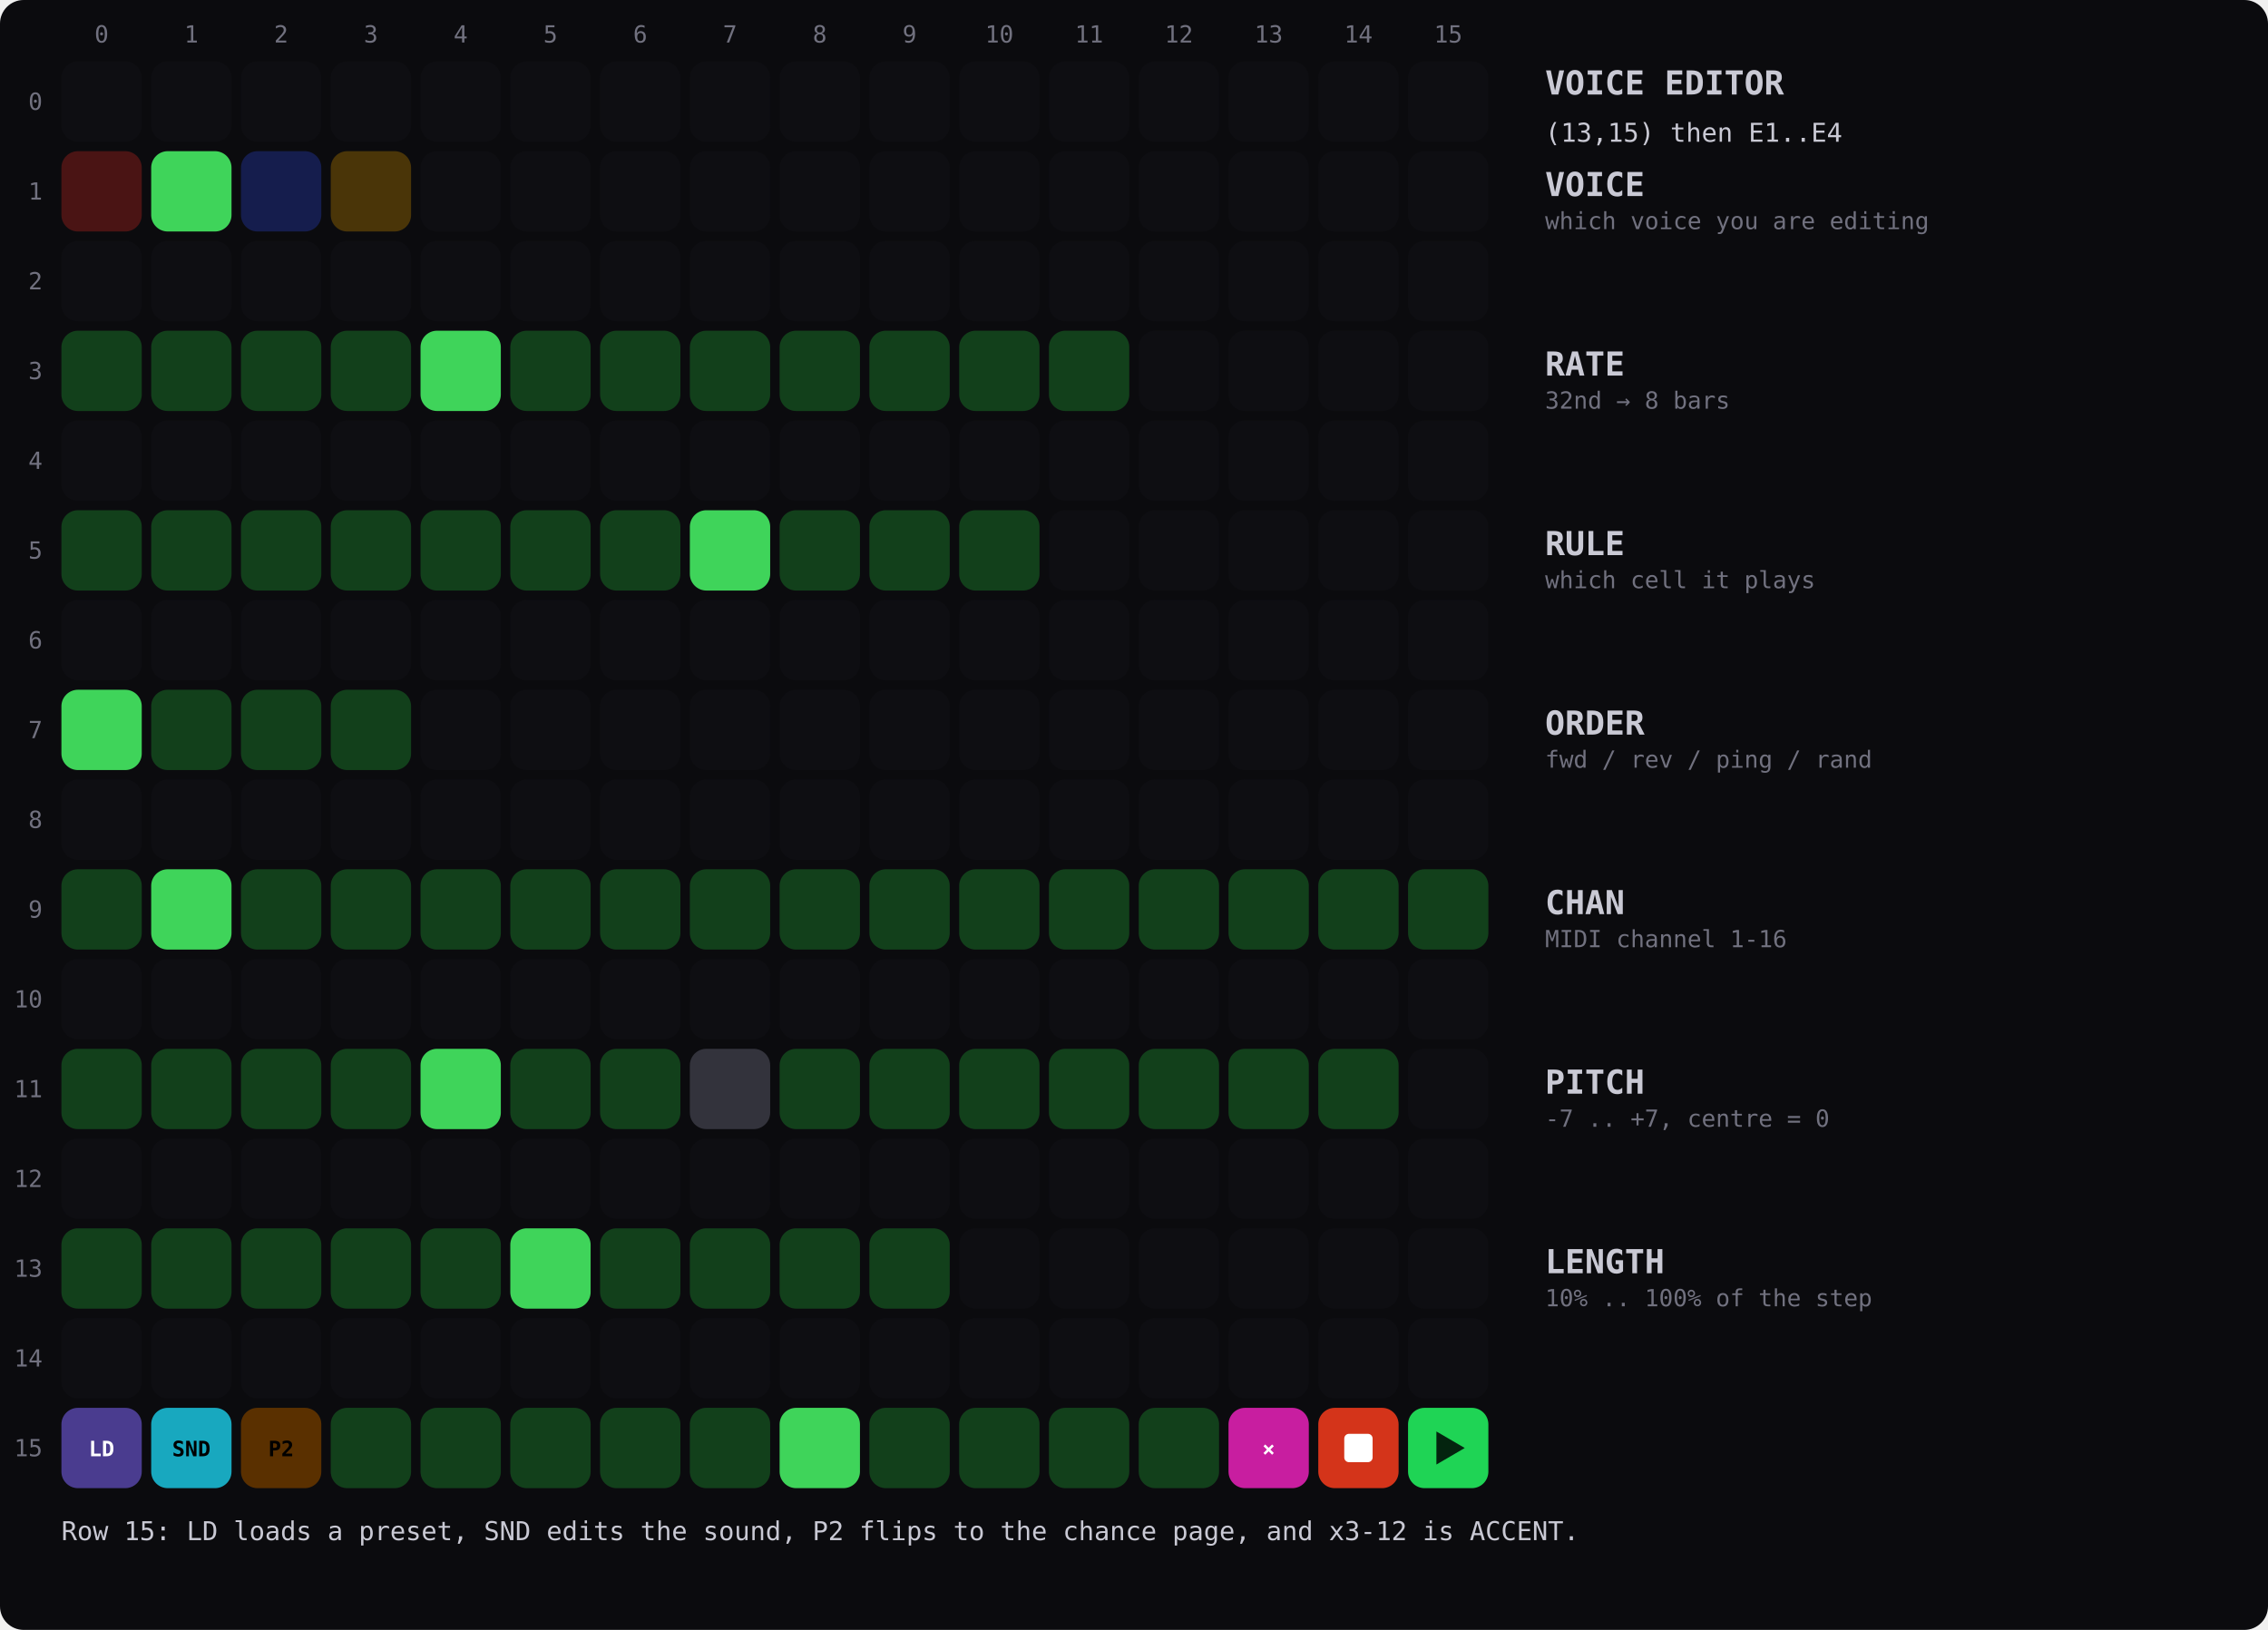
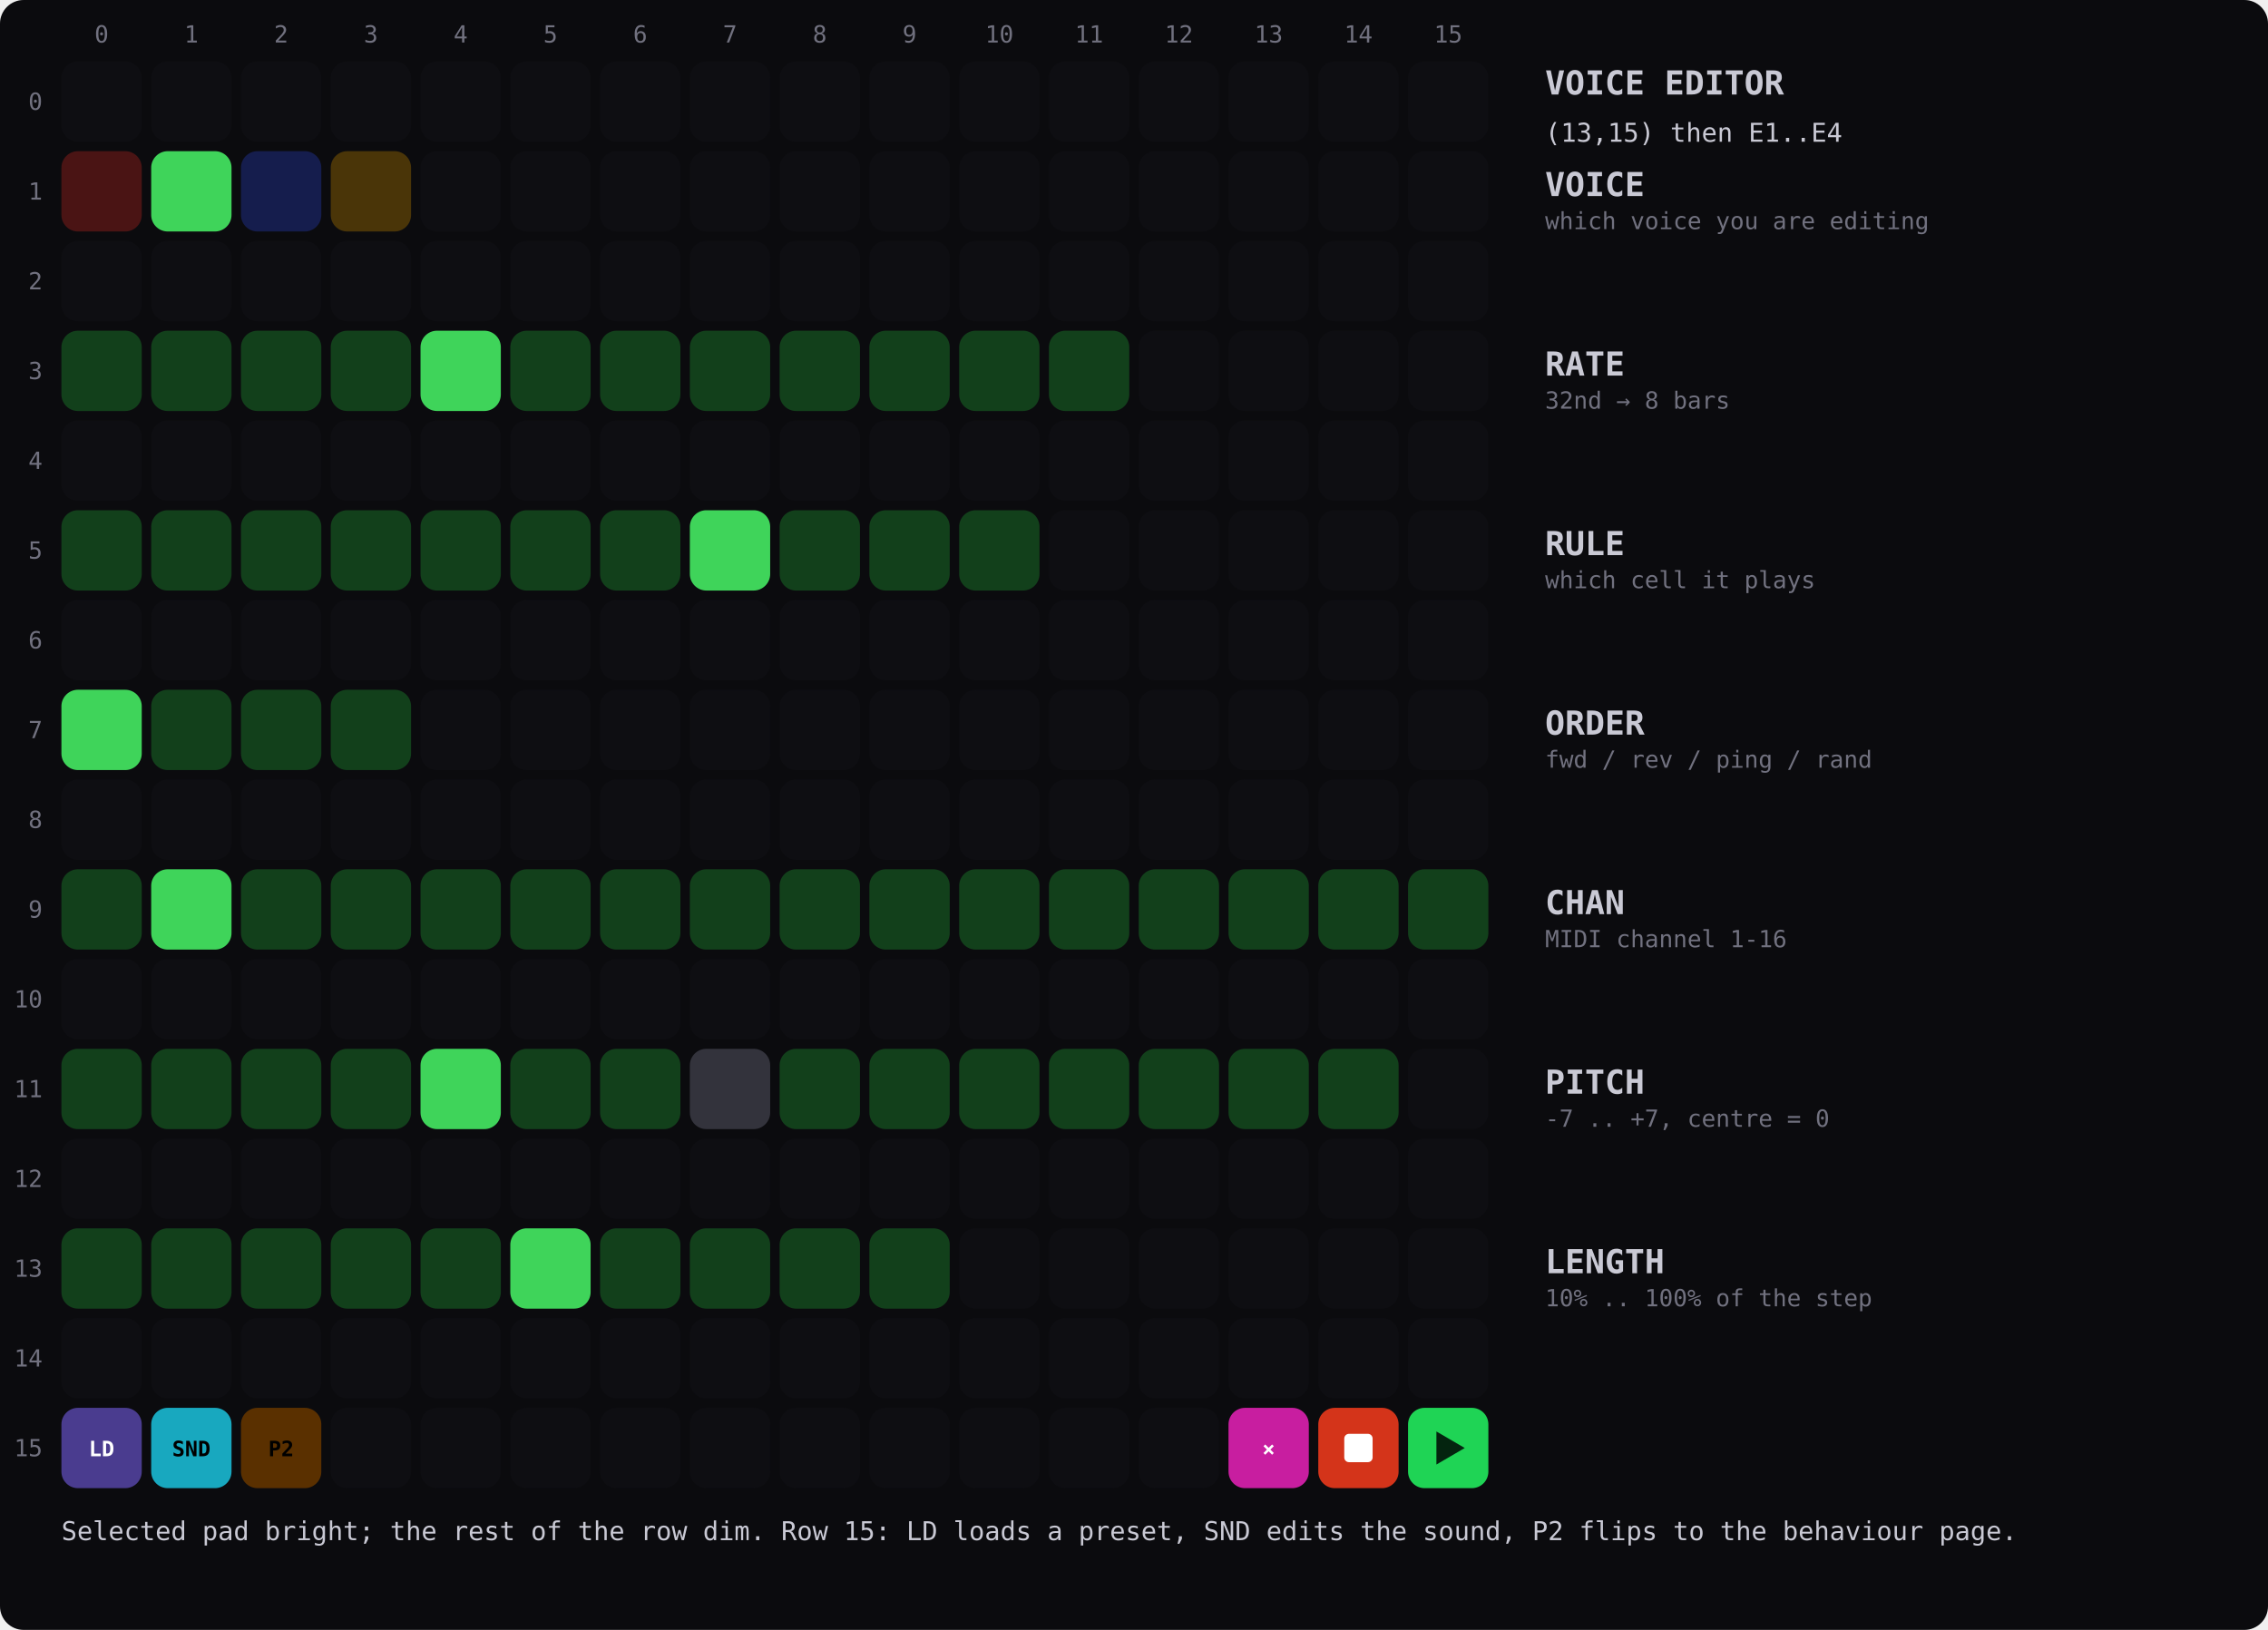
<svg xmlns="http://www.w3.org/2000/svg" width="960" height="690" viewBox="0 0 960 690" role="img" aria-label="plinky-life voice editor">
  <rect width="960" height="690" rx="10" fill="#0b0b0e" />
  <style>text{font-family:ui-monospace,SFMono-Regular,Menlo,Consolas,monospace}.t{font-size:11px;fill:#c9c9d4}.h{font-size:14px;font-weight:700;fill:#c9c9d4}.k{font-size:10px;fill:#71717f}.p{font-size:9px;font-weight:700}</style>
  <text class="k" x="43.0" y="18" text-anchor="middle">0</text>
  <text class="k" x="18" y="46.5" text-anchor="end">0</text>
  <text class="k" x="81.0" y="18" text-anchor="middle">1</text>
  <text class="k" x="18" y="84.5" text-anchor="end">1</text>
  <text class="k" x="119.0" y="18" text-anchor="middle">2</text>
  <text class="k" x="18" y="122.5" text-anchor="end">2</text>
  <text class="k" x="157.0" y="18" text-anchor="middle">3</text>
  <text class="k" x="18" y="160.5" text-anchor="end">3</text>
  <text class="k" x="195.0" y="18" text-anchor="middle">4</text>
  <text class="k" x="18" y="198.5" text-anchor="end">4</text>
  <text class="k" x="233.0" y="18" text-anchor="middle">5</text>
  <text class="k" x="18" y="236.5" text-anchor="end">5</text>
  <text class="k" x="271.0" y="18" text-anchor="middle">6</text>
  <text class="k" x="18" y="274.5" text-anchor="end">6</text>
  <text class="k" x="309.0" y="18" text-anchor="middle">7</text>
  <text class="k" x="18" y="312.5" text-anchor="end">7</text>
  <text class="k" x="347.0" y="18" text-anchor="middle">8</text>
  <text class="k" x="18" y="350.5" text-anchor="end">8</text>
  <text class="k" x="385.0" y="18" text-anchor="middle">9</text>
  <text class="k" x="18" y="388.5" text-anchor="end">9</text>
  <text class="k" x="423.0" y="18" text-anchor="middle">10</text>
  <text class="k" x="18" y="426.5" text-anchor="end">10</text>
  <text class="k" x="461.0" y="18" text-anchor="middle">11</text>
  <text class="k" x="18" y="464.5" text-anchor="end">11</text>
  <text class="k" x="499.0" y="18" text-anchor="middle">12</text>
  <text class="k" x="18" y="502.5" text-anchor="end">12</text>
  <text class="k" x="537.0" y="18" text-anchor="middle">13</text>
  <text class="k" x="18" y="540.5" text-anchor="end">13</text>
  <text class="k" x="575.0" y="18" text-anchor="middle">14</text>
  <text class="k" x="18" y="578.5" text-anchor="end">14</text>
  <text class="k" x="613.0" y="18" text-anchor="middle">15</text>
  <text class="k" x="18" y="616.5" text-anchor="end">15</text>
  <rect x="26" y="26" width="34" height="34" rx="7" fill="#0e0e12" />
  <rect x="64" y="26" width="34" height="34" rx="7" fill="#0e0e12" />
  <rect x="102" y="26" width="34" height="34" rx="7" fill="#0e0e12" />
  <rect x="140" y="26" width="34" height="34" rx="7" fill="#0e0e12" />
  <rect x="178" y="26" width="34" height="34" rx="7" fill="#0e0e12" />
  <rect x="216" y="26" width="34" height="34" rx="7" fill="#0e0e12" />
  <rect x="254" y="26" width="34" height="34" rx="7" fill="#0e0e12" />
  <rect x="292" y="26" width="34" height="34" rx="7" fill="#0e0e12" />
  <rect x="330" y="26" width="34" height="34" rx="7" fill="#0e0e12" />
  <rect x="368" y="26" width="34" height="34" rx="7" fill="#0e0e12" />
  <rect x="406" y="26" width="34" height="34" rx="7" fill="#0e0e12" />
  <rect x="444" y="26" width="34" height="34" rx="7" fill="#0e0e12" />
  <rect x="482" y="26" width="34" height="34" rx="7" fill="#0e0e12" />
  <rect x="520" y="26" width="34" height="34" rx="7" fill="#0e0e12" />
  <rect x="558" y="26" width="34" height="34" rx="7" fill="#0e0e12" />
  <rect x="596" y="26" width="34" height="34" rx="7" fill="#0e0e12" />
  <rect x="26" y="64" width="34" height="34" rx="7" fill="#4a1414" />
  <rect x="64" y="64" width="34" height="34" rx="7" fill="#3fd45a" />
  <rect x="102" y="64" width="34" height="34" rx="7" fill="#151d4d" />
  <rect x="140" y="64" width="34" height="34" rx="7" fill="#4a3508" />
  <rect x="178" y="64" width="34" height="34" rx="7" fill="#0e0e12" />
  <rect x="216" y="64" width="34" height="34" rx="7" fill="#0e0e12" />
  <rect x="254" y="64" width="34" height="34" rx="7" fill="#0e0e12" />
  <rect x="292" y="64" width="34" height="34" rx="7" fill="#0e0e12" />
  <rect x="330" y="64" width="34" height="34" rx="7" fill="#0e0e12" />
  <rect x="368" y="64" width="34" height="34" rx="7" fill="#0e0e12" />
  <rect x="406" y="64" width="34" height="34" rx="7" fill="#0e0e12" />
  <rect x="444" y="64" width="34" height="34" rx="7" fill="#0e0e12" />
  <rect x="482" y="64" width="34" height="34" rx="7" fill="#0e0e12" />
  <rect x="520" y="64" width="34" height="34" rx="7" fill="#0e0e12" />
  <rect x="558" y="64" width="34" height="34" rx="7" fill="#0e0e12" />
  <rect x="596" y="64" width="34" height="34" rx="7" fill="#0e0e12" />
  <rect x="26" y="102" width="34" height="34" rx="7" fill="#0e0e12" />
  <rect x="64" y="102" width="34" height="34" rx="7" fill="#0e0e12" />
  <rect x="102" y="102" width="34" height="34" rx="7" fill="#0e0e12" />
  <rect x="140" y="102" width="34" height="34" rx="7" fill="#0e0e12" />
  <rect x="178" y="102" width="34" height="34" rx="7" fill="#0e0e12" />
  <rect x="216" y="102" width="34" height="34" rx="7" fill="#0e0e12" />
  <rect x="254" y="102" width="34" height="34" rx="7" fill="#0e0e12" />
  <rect x="292" y="102" width="34" height="34" rx="7" fill="#0e0e12" />
  <rect x="330" y="102" width="34" height="34" rx="7" fill="#0e0e12" />
  <rect x="368" y="102" width="34" height="34" rx="7" fill="#0e0e12" />
  <rect x="406" y="102" width="34" height="34" rx="7" fill="#0e0e12" />
  <rect x="444" y="102" width="34" height="34" rx="7" fill="#0e0e12" />
  <rect x="482" y="102" width="34" height="34" rx="7" fill="#0e0e12" />
  <rect x="520" y="102" width="34" height="34" rx="7" fill="#0e0e12" />
  <rect x="558" y="102" width="34" height="34" rx="7" fill="#0e0e12" />
  <rect x="596" y="102" width="34" height="34" rx="7" fill="#0e0e12" />
  <rect x="26" y="140" width="34" height="34" rx="7" fill="#12401b" />
  <rect x="64" y="140" width="34" height="34" rx="7" fill="#12401b" />
  <rect x="102" y="140" width="34" height="34" rx="7" fill="#12401b" />
  <rect x="140" y="140" width="34" height="34" rx="7" fill="#12401b" />
  <rect x="178" y="140" width="34" height="34" rx="7" fill="#3fd45a" />
  <rect x="216" y="140" width="34" height="34" rx="7" fill="#12401b" />
  <rect x="254" y="140" width="34" height="34" rx="7" fill="#12401b" />
  <rect x="292" y="140" width="34" height="34" rx="7" fill="#12401b" />
  <rect x="330" y="140" width="34" height="34" rx="7" fill="#12401b" />
  <rect x="368" y="140" width="34" height="34" rx="7" fill="#12401b" />
  <rect x="406" y="140" width="34" height="34" rx="7" fill="#12401b" />
  <rect x="444" y="140" width="34" height="34" rx="7" fill="#12401b" />
  <rect x="482" y="140" width="34" height="34" rx="7" fill="#0e0e12" />
  <rect x="520" y="140" width="34" height="34" rx="7" fill="#0e0e12" />
  <rect x="558" y="140" width="34" height="34" rx="7" fill="#0e0e12" />
  <rect x="596" y="140" width="34" height="34" rx="7" fill="#0e0e12" />
  <rect x="26" y="178" width="34" height="34" rx="7" fill="#0e0e12" />
  <rect x="64" y="178" width="34" height="34" rx="7" fill="#0e0e12" />
  <rect x="102" y="178" width="34" height="34" rx="7" fill="#0e0e12" />
  <rect x="140" y="178" width="34" height="34" rx="7" fill="#0e0e12" />
  <rect x="178" y="178" width="34" height="34" rx="7" fill="#0e0e12" />
  <rect x="216" y="178" width="34" height="34" rx="7" fill="#0e0e12" />
  <rect x="254" y="178" width="34" height="34" rx="7" fill="#0e0e12" />
  <rect x="292" y="178" width="34" height="34" rx="7" fill="#0e0e12" />
  <rect x="330" y="178" width="34" height="34" rx="7" fill="#0e0e12" />
  <rect x="368" y="178" width="34" height="34" rx="7" fill="#0e0e12" />
  <rect x="406" y="178" width="34" height="34" rx="7" fill="#0e0e12" />
  <rect x="444" y="178" width="34" height="34" rx="7" fill="#0e0e12" />
  <rect x="482" y="178" width="34" height="34" rx="7" fill="#0e0e12" />
  <rect x="520" y="178" width="34" height="34" rx="7" fill="#0e0e12" />
  <rect x="558" y="178" width="34" height="34" rx="7" fill="#0e0e12" />
  <rect x="596" y="178" width="34" height="34" rx="7" fill="#0e0e12" />
  <rect x="26" y="216" width="34" height="34" rx="7" fill="#12401b" />
  <rect x="64" y="216" width="34" height="34" rx="7" fill="#12401b" />
  <rect x="102" y="216" width="34" height="34" rx="7" fill="#12401b" />
  <rect x="140" y="216" width="34" height="34" rx="7" fill="#12401b" />
  <rect x="178" y="216" width="34" height="34" rx="7" fill="#12401b" />
  <rect x="216" y="216" width="34" height="34" rx="7" fill="#12401b" />
  <rect x="254" y="216" width="34" height="34" rx="7" fill="#12401b" />
  <rect x="292" y="216" width="34" height="34" rx="7" fill="#3fd45a" />
  <rect x="330" y="216" width="34" height="34" rx="7" fill="#12401b" />
  <rect x="368" y="216" width="34" height="34" rx="7" fill="#12401b" />
  <rect x="406" y="216" width="34" height="34" rx="7" fill="#12401b" />
  <rect x="444" y="216" width="34" height="34" rx="7" fill="#0e0e12" />
  <rect x="482" y="216" width="34" height="34" rx="7" fill="#0e0e12" />
  <rect x="520" y="216" width="34" height="34" rx="7" fill="#0e0e12" />
  <rect x="558" y="216" width="34" height="34" rx="7" fill="#0e0e12" />
  <rect x="596" y="216" width="34" height="34" rx="7" fill="#0e0e12" />
  <rect x="26" y="254" width="34" height="34" rx="7" fill="#0e0e12" />
  <rect x="64" y="254" width="34" height="34" rx="7" fill="#0e0e12" />
  <rect x="102" y="254" width="34" height="34" rx="7" fill="#0e0e12" />
  <rect x="140" y="254" width="34" height="34" rx="7" fill="#0e0e12" />
  <rect x="178" y="254" width="34" height="34" rx="7" fill="#0e0e12" />
  <rect x="216" y="254" width="34" height="34" rx="7" fill="#0e0e12" />
  <rect x="254" y="254" width="34" height="34" rx="7" fill="#0e0e12" />
  <rect x="292" y="254" width="34" height="34" rx="7" fill="#0e0e12" />
  <rect x="330" y="254" width="34" height="34" rx="7" fill="#0e0e12" />
  <rect x="368" y="254" width="34" height="34" rx="7" fill="#0e0e12" />
  <rect x="406" y="254" width="34" height="34" rx="7" fill="#0e0e12" />
  <rect x="444" y="254" width="34" height="34" rx="7" fill="#0e0e12" />
  <rect x="482" y="254" width="34" height="34" rx="7" fill="#0e0e12" />
  <rect x="520" y="254" width="34" height="34" rx="7" fill="#0e0e12" />
  <rect x="558" y="254" width="34" height="34" rx="7" fill="#0e0e12" />
  <rect x="596" y="254" width="34" height="34" rx="7" fill="#0e0e12" />
  <rect x="26" y="292" width="34" height="34" rx="7" fill="#3fd45a" />
  <rect x="64" y="292" width="34" height="34" rx="7" fill="#12401b" />
  <rect x="102" y="292" width="34" height="34" rx="7" fill="#12401b" />
  <rect x="140" y="292" width="34" height="34" rx="7" fill="#12401b" />
  <rect x="178" y="292" width="34" height="34" rx="7" fill="#0e0e12" />
  <rect x="216" y="292" width="34" height="34" rx="7" fill="#0e0e12" />
  <rect x="254" y="292" width="34" height="34" rx="7" fill="#0e0e12" />
  <rect x="292" y="292" width="34" height="34" rx="7" fill="#0e0e12" />
  <rect x="330" y="292" width="34" height="34" rx="7" fill="#0e0e12" />
  <rect x="368" y="292" width="34" height="34" rx="7" fill="#0e0e12" />
  <rect x="406" y="292" width="34" height="34" rx="7" fill="#0e0e12" />
  <rect x="444" y="292" width="34" height="34" rx="7" fill="#0e0e12" />
  <rect x="482" y="292" width="34" height="34" rx="7" fill="#0e0e12" />
  <rect x="520" y="292" width="34" height="34" rx="7" fill="#0e0e12" />
  <rect x="558" y="292" width="34" height="34" rx="7" fill="#0e0e12" />
  <rect x="596" y="292" width="34" height="34" rx="7" fill="#0e0e12" />
  <rect x="26" y="330" width="34" height="34" rx="7" fill="#0e0e12" />
  <rect x="64" y="330" width="34" height="34" rx="7" fill="#0e0e12" />
  <rect x="102" y="330" width="34" height="34" rx="7" fill="#0e0e12" />
  <rect x="140" y="330" width="34" height="34" rx="7" fill="#0e0e12" />
  <rect x="178" y="330" width="34" height="34" rx="7" fill="#0e0e12" />
  <rect x="216" y="330" width="34" height="34" rx="7" fill="#0e0e12" />
  <rect x="254" y="330" width="34" height="34" rx="7" fill="#0e0e12" />
  <rect x="292" y="330" width="34" height="34" rx="7" fill="#0e0e12" />
  <rect x="330" y="330" width="34" height="34" rx="7" fill="#0e0e12" />
  <rect x="368" y="330" width="34" height="34" rx="7" fill="#0e0e12" />
  <rect x="406" y="330" width="34" height="34" rx="7" fill="#0e0e12" />
  <rect x="444" y="330" width="34" height="34" rx="7" fill="#0e0e12" />
  <rect x="482" y="330" width="34" height="34" rx="7" fill="#0e0e12" />
  <rect x="520" y="330" width="34" height="34" rx="7" fill="#0e0e12" />
  <rect x="558" y="330" width="34" height="34" rx="7" fill="#0e0e12" />
  <rect x="596" y="330" width="34" height="34" rx="7" fill="#0e0e12" />
  <rect x="26" y="368" width="34" height="34" rx="7" fill="#12401b" />
  <rect x="64" y="368" width="34" height="34" rx="7" fill="#3fd45a" />
  <rect x="102" y="368" width="34" height="34" rx="7" fill="#12401b" />
  <rect x="140" y="368" width="34" height="34" rx="7" fill="#12401b" />
  <rect x="178" y="368" width="34" height="34" rx="7" fill="#12401b" />
  <rect x="216" y="368" width="34" height="34" rx="7" fill="#12401b" />
  <rect x="254" y="368" width="34" height="34" rx="7" fill="#12401b" />
  <rect x="292" y="368" width="34" height="34" rx="7" fill="#12401b" />
  <rect x="330" y="368" width="34" height="34" rx="7" fill="#12401b" />
  <rect x="368" y="368" width="34" height="34" rx="7" fill="#12401b" />
  <rect x="406" y="368" width="34" height="34" rx="7" fill="#12401b" />
  <rect x="444" y="368" width="34" height="34" rx="7" fill="#12401b" />
  <rect x="482" y="368" width="34" height="34" rx="7" fill="#12401b" />
  <rect x="520" y="368" width="34" height="34" rx="7" fill="#12401b" />
  <rect x="558" y="368" width="34" height="34" rx="7" fill="#12401b" />
  <rect x="596" y="368" width="34" height="34" rx="7" fill="#12401b" />
  <rect x="26" y="406" width="34" height="34" rx="7" fill="#0e0e12" />
  <rect x="64" y="406" width="34" height="34" rx="7" fill="#0e0e12" />
  <rect x="102" y="406" width="34" height="34" rx="7" fill="#0e0e12" />
  <rect x="140" y="406" width="34" height="34" rx="7" fill="#0e0e12" />
  <rect x="178" y="406" width="34" height="34" rx="7" fill="#0e0e12" />
  <rect x="216" y="406" width="34" height="34" rx="7" fill="#0e0e12" />
  <rect x="254" y="406" width="34" height="34" rx="7" fill="#0e0e12" />
  <rect x="292" y="406" width="34" height="34" rx="7" fill="#0e0e12" />
  <rect x="330" y="406" width="34" height="34" rx="7" fill="#0e0e12" />
  <rect x="368" y="406" width="34" height="34" rx="7" fill="#0e0e12" />
  <rect x="406" y="406" width="34" height="34" rx="7" fill="#0e0e12" />
  <rect x="444" y="406" width="34" height="34" rx="7" fill="#0e0e12" />
  <rect x="482" y="406" width="34" height="34" rx="7" fill="#0e0e12" />
  <rect x="520" y="406" width="34" height="34" rx="7" fill="#0e0e12" />
  <rect x="558" y="406" width="34" height="34" rx="7" fill="#0e0e12" />
  <rect x="596" y="406" width="34" height="34" rx="7" fill="#0e0e12" />
  <rect x="26" y="444" width="34" height="34" rx="7" fill="#12401b" />
  <rect x="64" y="444" width="34" height="34" rx="7" fill="#12401b" />
  <rect x="102" y="444" width="34" height="34" rx="7" fill="#12401b" />
  <rect x="140" y="444" width="34" height="34" rx="7" fill="#12401b" />
  <rect x="178" y="444" width="34" height="34" rx="7" fill="#3fd45a" />
  <rect x="216" y="444" width="34" height="34" rx="7" fill="#12401b" />
  <rect x="254" y="444" width="34" height="34" rx="7" fill="#12401b" />
  <rect x="292" y="444" width="34" height="34" rx="7" fill="#33333c" />
  <rect x="330" y="444" width="34" height="34" rx="7" fill="#12401b" />
  <rect x="368" y="444" width="34" height="34" rx="7" fill="#12401b" />
  <rect x="406" y="444" width="34" height="34" rx="7" fill="#12401b" />
  <rect x="444" y="444" width="34" height="34" rx="7" fill="#12401b" />
  <rect x="482" y="444" width="34" height="34" rx="7" fill="#12401b" />
  <rect x="520" y="444" width="34" height="34" rx="7" fill="#12401b" />
  <rect x="558" y="444" width="34" height="34" rx="7" fill="#12401b" />
  <rect x="596" y="444" width="34" height="34" rx="7" fill="#0e0e12" />
  <rect x="26" y="482" width="34" height="34" rx="7" fill="#0e0e12" />
  <rect x="64" y="482" width="34" height="34" rx="7" fill="#0e0e12" />
  <rect x="102" y="482" width="34" height="34" rx="7" fill="#0e0e12" />
  <rect x="140" y="482" width="34" height="34" rx="7" fill="#0e0e12" />
  <rect x="178" y="482" width="34" height="34" rx="7" fill="#0e0e12" />
  <rect x="216" y="482" width="34" height="34" rx="7" fill="#0e0e12" />
  <rect x="254" y="482" width="34" height="34" rx="7" fill="#0e0e12" />
  <rect x="292" y="482" width="34" height="34" rx="7" fill="#0e0e12" />
  <rect x="330" y="482" width="34" height="34" rx="7" fill="#0e0e12" />
  <rect x="368" y="482" width="34" height="34" rx="7" fill="#0e0e12" />
  <rect x="406" y="482" width="34" height="34" rx="7" fill="#0e0e12" />
  <rect x="444" y="482" width="34" height="34" rx="7" fill="#0e0e12" />
  <rect x="482" y="482" width="34" height="34" rx="7" fill="#0e0e12" />
  <rect x="520" y="482" width="34" height="34" rx="7" fill="#0e0e12" />
  <rect x="558" y="482" width="34" height="34" rx="7" fill="#0e0e12" />
  <rect x="596" y="482" width="34" height="34" rx="7" fill="#0e0e12" />
  <rect x="26" y="520" width="34" height="34" rx="7" fill="#12401b" />
  <rect x="64" y="520" width="34" height="34" rx="7" fill="#12401b" />
  <rect x="102" y="520" width="34" height="34" rx="7" fill="#12401b" />
  <rect x="140" y="520" width="34" height="34" rx="7" fill="#12401b" />
  <rect x="178" y="520" width="34" height="34" rx="7" fill="#12401b" />
  <rect x="216" y="520" width="34" height="34" rx="7" fill="#3fd45a" />
  <rect x="254" y="520" width="34" height="34" rx="7" fill="#12401b" />
  <rect x="292" y="520" width="34" height="34" rx="7" fill="#12401b" />
  <rect x="330" y="520" width="34" height="34" rx="7" fill="#12401b" />
  <rect x="368" y="520" width="34" height="34" rx="7" fill="#12401b" />
  <rect x="406" y="520" width="34" height="34" rx="7" fill="#0e0e12" />
  <rect x="444" y="520" width="34" height="34" rx="7" fill="#0e0e12" />
  <rect x="482" y="520" width="34" height="34" rx="7" fill="#0e0e12" />
  <rect x="520" y="520" width="34" height="34" rx="7" fill="#0e0e12" />
  <rect x="558" y="520" width="34" height="34" rx="7" fill="#0e0e12" />
  <rect x="596" y="520" width="34" height="34" rx="7" fill="#0e0e12" />
  <rect x="26" y="558" width="34" height="34" rx="7" fill="#0e0e12" />
  <rect x="64" y="558" width="34" height="34" rx="7" fill="#0e0e12" />
  <rect x="102" y="558" width="34" height="34" rx="7" fill="#0e0e12" />
  <rect x="140" y="558" width="34" height="34" rx="7" fill="#0e0e12" />
  <rect x="178" y="558" width="34" height="34" rx="7" fill="#0e0e12" />
  <rect x="216" y="558" width="34" height="34" rx="7" fill="#0e0e12" />
  <rect x="254" y="558" width="34" height="34" rx="7" fill="#0e0e12" />
  <rect x="292" y="558" width="34" height="34" rx="7" fill="#0e0e12" />
  <rect x="330" y="558" width="34" height="34" rx="7" fill="#0e0e12" />
  <rect x="368" y="558" width="34" height="34" rx="7" fill="#0e0e12" />
  <rect x="406" y="558" width="34" height="34" rx="7" fill="#0e0e12" />
  <rect x="444" y="558" width="34" height="34" rx="7" fill="#0e0e12" />
  <rect x="482" y="558" width="34" height="34" rx="7" fill="#0e0e12" />
  <rect x="520" y="558" width="34" height="34" rx="7" fill="#0e0e12" />
  <rect x="558" y="558" width="34" height="34" rx="7" fill="#0e0e12" />
  <rect x="596" y="558" width="34" height="34" rx="7" fill="#0e0e12" />
  <rect x="26" y="596" width="34" height="34" rx="7" fill="#0e0e12" />
  <rect x="64" y="596" width="34" height="34" rx="7" fill="#0e0e12" />
  <rect x="102" y="596" width="34" height="34" rx="7" fill="#0e0e12" />
  <rect x="140" y="596" width="34" height="34" rx="7" fill="#0e0e12" />
  <rect x="178" y="596" width="34" height="34" rx="7" fill="#0e0e12" />
  <rect x="216" y="596" width="34" height="34" rx="7" fill="#0e0e12" />
  <rect x="254" y="596" width="34" height="34" rx="7" fill="#0e0e12" />
  <rect x="292" y="596" width="34" height="34" rx="7" fill="#0e0e12" />
  <rect x="330" y="596" width="34" height="34" rx="7" fill="#0e0e12" />
  <rect x="368" y="596" width="34" height="34" rx="7" fill="#0e0e12" />
  <rect x="406" y="596" width="34" height="34" rx="7" fill="#0e0e12" />
  <rect x="444" y="596" width="34" height="34" rx="7" fill="#0e0e12" />
  <rect x="482" y="596" width="34" height="34" rx="7" fill="#0e0e12" />
-   <rect x="140" y="596" width="34" height="34" rx="7" fill="#12401b" />
-   <rect x="178" y="596" width="34" height="34" rx="7" fill="#12401b" />
-   <rect x="216" y="596" width="34" height="34" rx="7" fill="#12401b" />
-   <rect x="254" y="596" width="34" height="34" rx="7" fill="#12401b" />
-   <rect x="292" y="596" width="34" height="34" rx="7" fill="#12401b" />
-   <rect x="330" y="596" width="34" height="34" rx="7" fill="#3fd45a" />
-   <rect x="368" y="596" width="34" height="34" rx="7" fill="#12401b" />
-   <rect x="406" y="596" width="34" height="34" rx="7" fill="#12401b" />
-   <rect x="444" y="596" width="34" height="34" rx="7" fill="#12401b" />
-   <rect x="482" y="596" width="34" height="34" rx="7" fill="#12401b" />
  <rect x="26" y="596" width="34" height="34" rx="7" fill="#4a3c8f" />
  <text class="p" x="43.0" y="616.5" text-anchor="middle" fill="#fff">LD</text>
  <rect x="64" y="596" width="34" height="34" rx="7" fill="#18a8bf" />
  <text class="p" x="81.0" y="616.5" text-anchor="middle" fill="#000">SND</text>
  <rect x="102" y="596" width="34" height="34" rx="7" fill="#5a3000" />
  <text class="p" x="119.0" y="616.5" text-anchor="middle" fill="#000">P2</text>
  <rect x="520" y="596" width="34" height="34" rx="7" fill="#c81ea0" />
  <text class="p" x="537.0" y="616.5" text-anchor="middle" fill="#fff">×</text>
  <rect x="558" y="596" width="34" height="34" rx="7" fill="#d4341a" />
  <rect x="596" y="596" width="34" height="34" rx="7" fill="#1fd455" />
  <rect x="569" y="607" width="12" height="12" rx="2" fill="#fff" />
  <path d="M608 606 L620 613 L608 620 Z" fill="#04240f" />
  <text class="h" x="654" y="40">VOICE EDITOR</text>
  <text class="t" x="654" y="60">(13,15) then E1..E4</text>
  <text class="h" x="654" y="83.0">VOICE</text>
  <text class="k" x="654" y="97.0">which voice you are editing</text>
  <text class="h" x="654" y="159.0">RATE</text>
  <text class="k" x="654" y="173.0">32nd → 8 bars</text>
  <text class="h" x="654" y="235.0">RULE</text>
  <text class="k" x="654" y="249.0">which cell it plays</text>
  <text class="h" x="654" y="311.0">ORDER</text>
  <text class="k" x="654" y="325.0">fwd / rev / ping / rand</text>
  <text class="h" x="654" y="387.0">CHAN</text>
  <text class="k" x="654" y="401.0">MIDI channel 1-16</text>
  <text class="h" x="654" y="463.0">PITCH</text>
  <text class="k" x="654" y="477.0">-7 .. +7, centre = 0</text>
  <text class="h" x="654" y="539.0">LENGTH</text>
  <text class="k" x="654" y="553.0">10% .. 100% of the step</text>
-   <text class="t" x="26" y="652">Row 15: LD loads a preset, SND edits the sound, P2 flips to the chance page, and x3-12 is ACCENT.</text>
+   <text class="t" x="26" y="652">Selected pad bright; the rest of the row dim. Row 15: LD loads a preset, SND edits the sound, P2 flips to the behaviour page.</text>
</svg>
